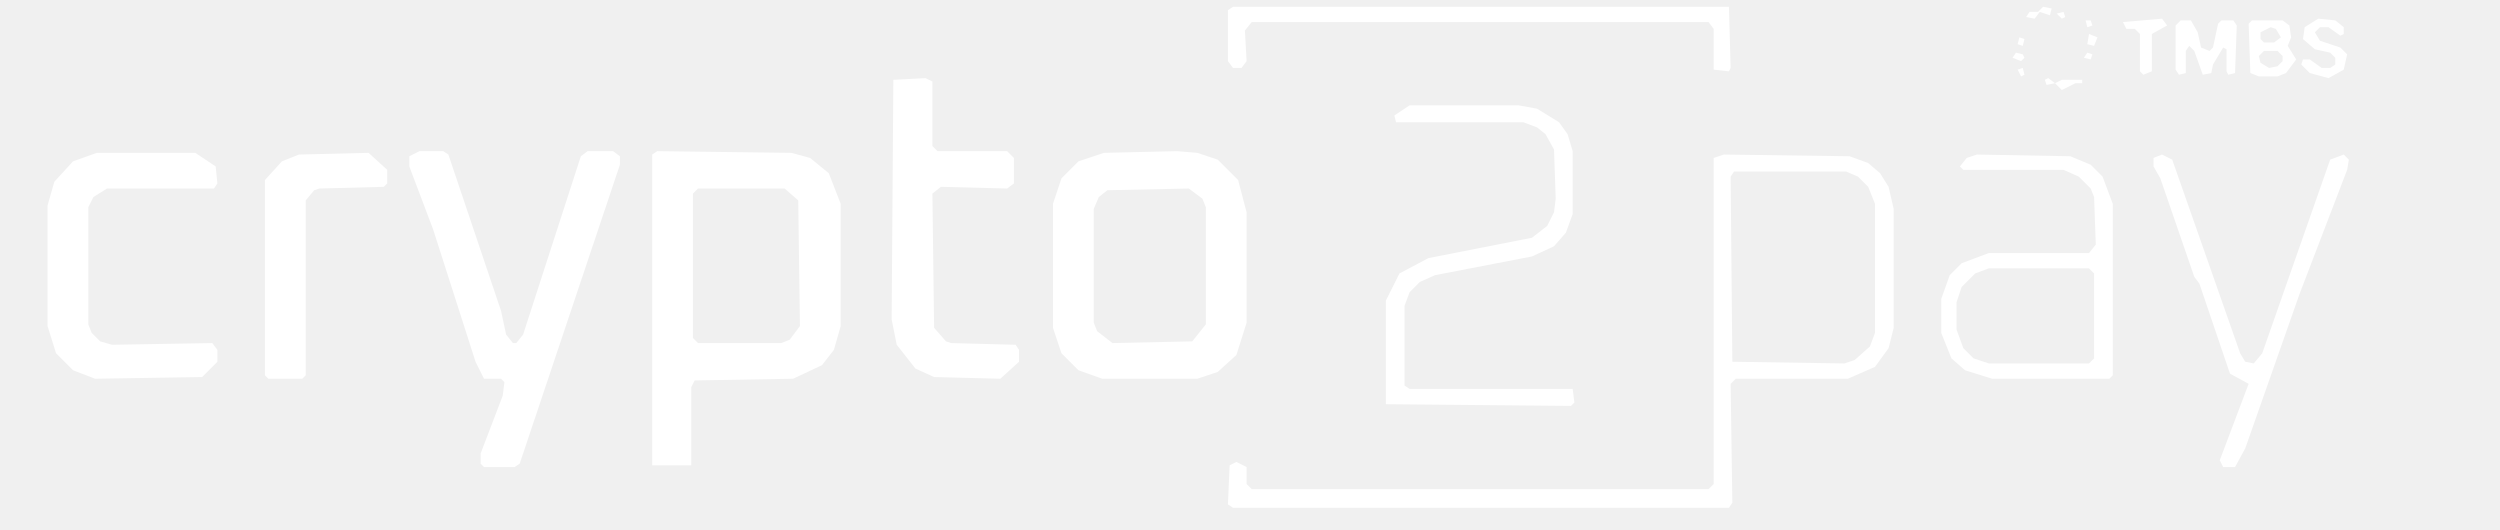
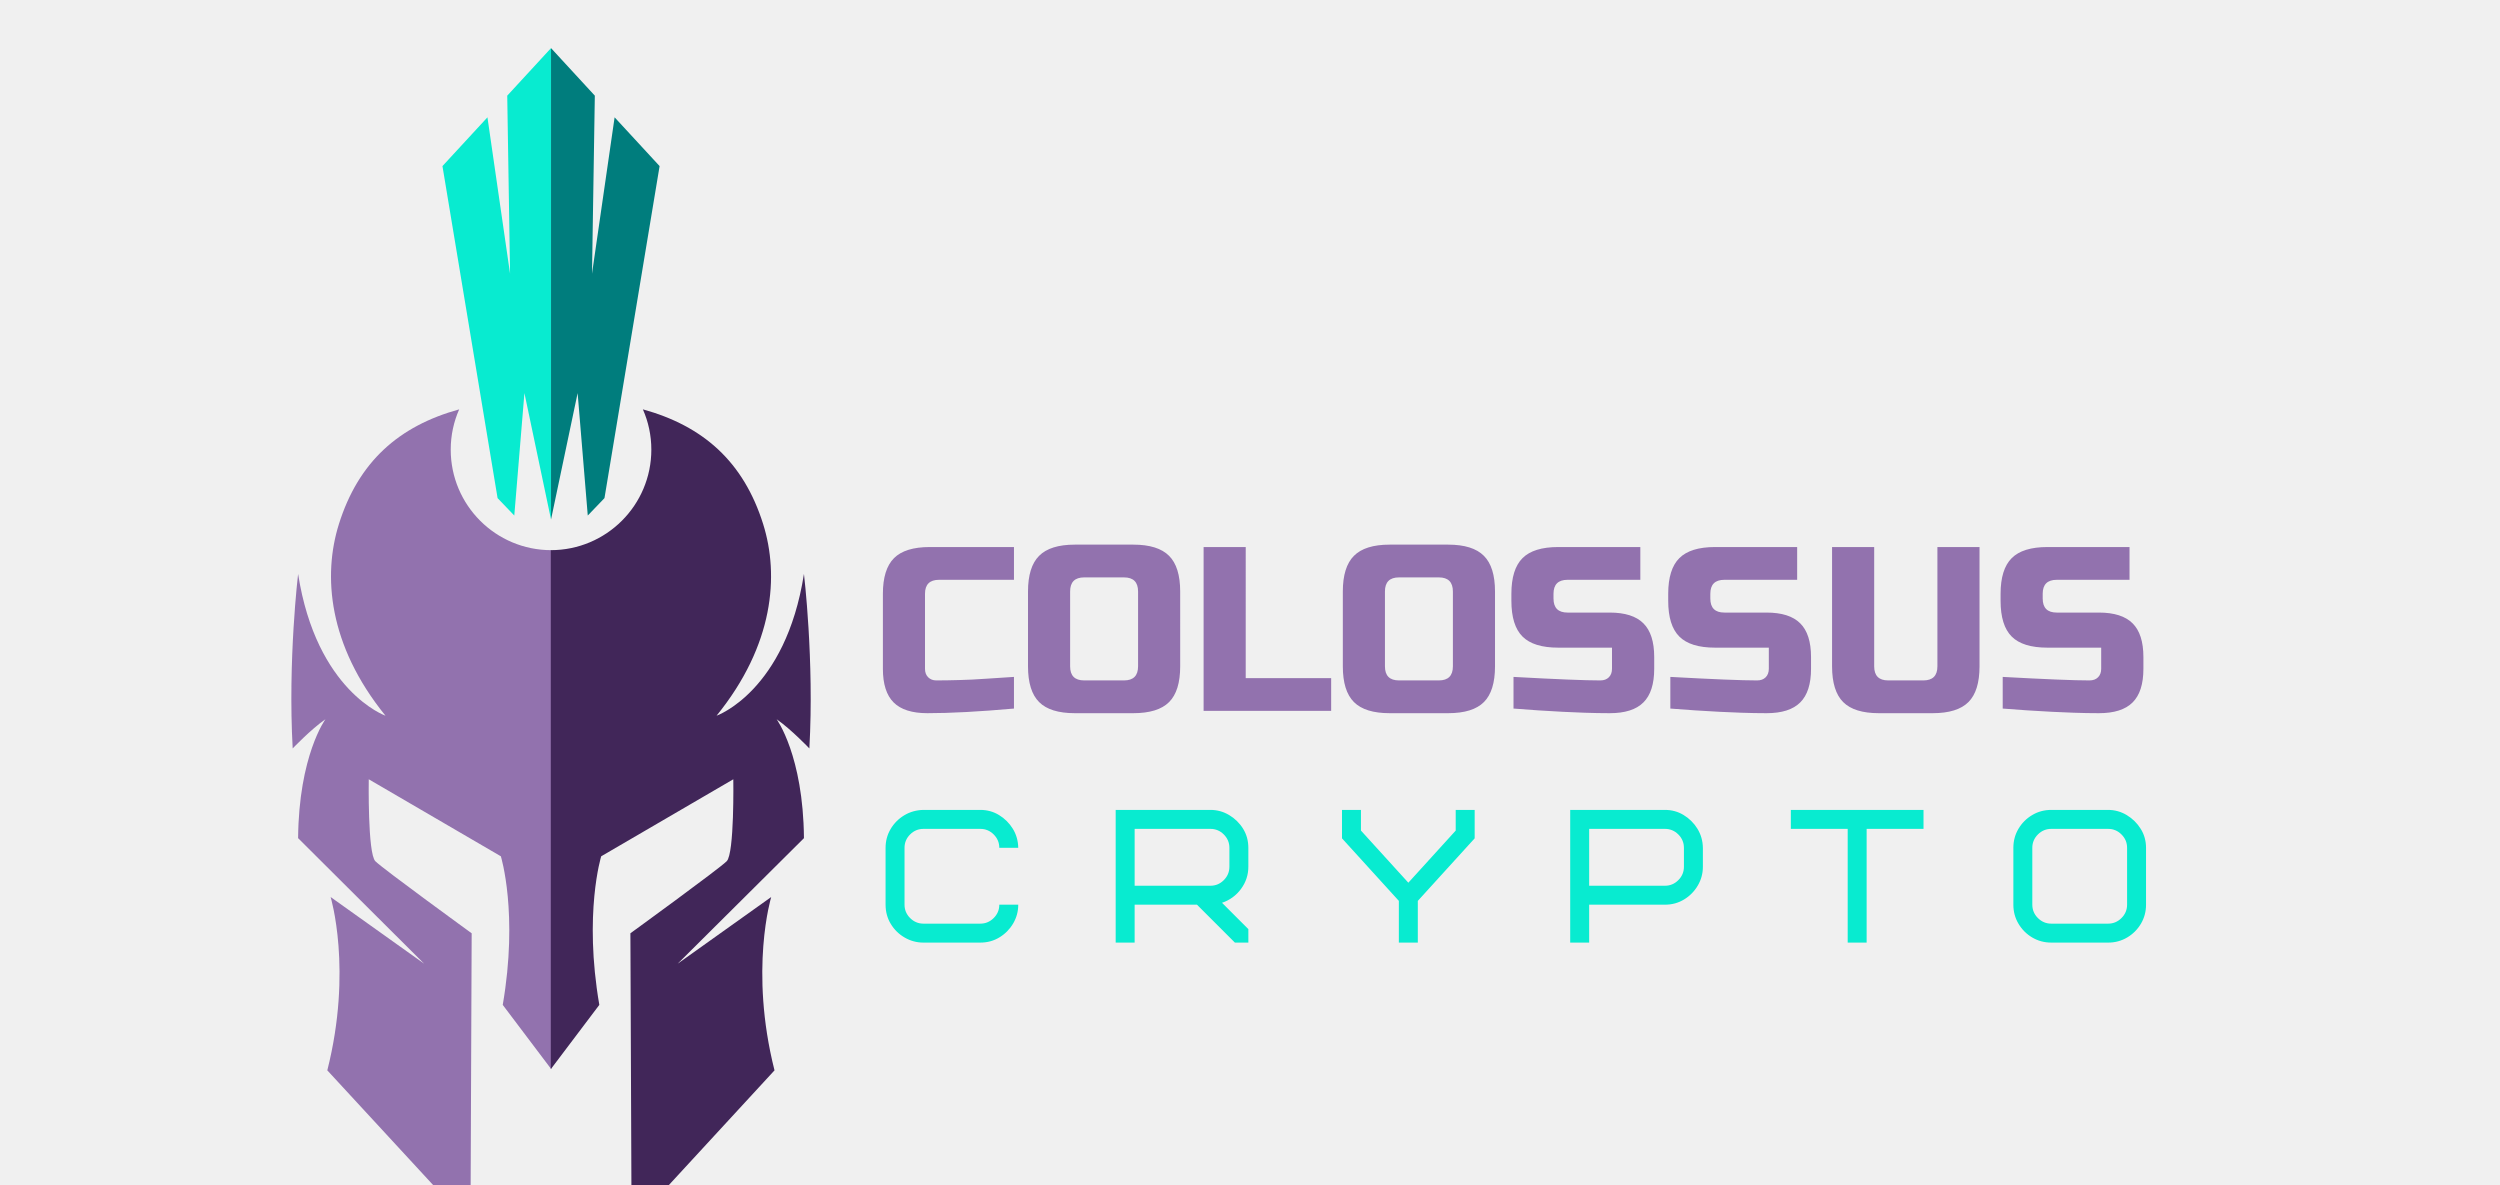
- <svg xmlns="http://www.w3.org/2000/svg" viewBox="0 0 368 78">
-   <path d="M 345.00,22.75 L 343.00,23.50 L 333.00,52.00 L 331.75,53.50 L 330.50,53.25 L 329.75,52.00 L 319.75,23.50 L 318.25,22.75 L 317.00,23.25 L 317.00,24.50 L 318.00,26.25 L 323.00,40.75 L 323.75,41.75 L 328.25,55.00 L 331.00,56.50 L 326.75,67.75 L 327.25,68.75 L 329.00,68.75 L 330.50,66.00 L 338.50,43.25 L 345.50,25.00 L 345.75,23.50 Z M 289.50,23.25 L 288.50,24.50 L 289.00,25.00 L 303.75,25.00 L 306.00,26.00 L 307.75,27.75 L 308.25,29.00 L 308.50,36.00 L 307.50,37.25 L 292.75,37.25 L 288.75,38.75 L 287.00,40.50 L 285.75,44.00 L 285.75,49.00 L 287.25,52.75 L 289.25,54.50 L 293.25,55.75 L 310.50,55.75 L 311.00,55.25 L 311.00,30.00 L 309.50,26.00 L 307.75,24.25 L 304.75,23.00 L 291.00,22.75 Z M 288.75,42.25 L 290.75,40.25 L 292.75,39.50 L 307.50,39.50 L 308.25,40.25 L 308.25,52.75 L 307.50,53.50 L 292.75,53.50 L 290.50,52.75 L 289.00,51.25 L 288.00,48.50 L 288.00,44.50 Z M 278.00,27.50 L 276.75,25.50 L 275.00,24.00 L 272.25,23.00 L 253.75,22.75 L 252.25,23.25 L 252.25,71.25 L 251.50,72.00 L 184.25,72.00 L 183.50,71.25 L 183.50,68.75 L 182.00,68.00 L 181.00,68.50 L 180.75,74.25 L 181.50,74.75 L 254.50,74.75 L 255.00,74.00 L 254.75,56.50 L 255.50,55.75 L 272.00,55.75 L 276.00,54.00 L 278.00,51.25 L 278.75,48.25 L 278.75,30.75 Z M 255.25,25.25 L 271.75,25.25 L 273.50,26.00 L 275.00,27.50 L 276.00,30.00 L 276.00,49.00 L 275.25,51.00 L 273.00,53.00 L 271.50,53.50 L 255.00,53.25 L 254.75,26.00 Z M 10.75,23.75 L 8.00,26.75 L 7.00,30.25 L 7.00,48.00 L 8.25,52.00 L 10.75,54.50 L 14.00,55.75 L 29.75,55.50 L 32.00,53.25 L 32.00,51.50 L 31.25,50.50 L 16.50,50.75 L 14.75,50.25 L 13.50,49.00 L 13.00,47.75 L 13.00,30.50 L 13.75,29.00 L 15.75,27.75 L 31.50,27.75 L 32.00,27.00 L 31.75,24.50 L 28.75,22.50 L 14.25,22.50 Z M 179.25,23.50 L 176.25,22.50 L 173.25,22.25 L 162.50,22.50 L 158.75,23.75 L 156.25,26.25 L 155.00,30.00 L 155.00,48.25 L 156.25,52.00 L 158.75,54.50 L 162.25,55.75 L 176.25,55.75 L 179.25,54.75 L 182.00,52.25 L 183.50,47.50 L 183.50,31.25 L 182.25,26.50 Z M 163.00,28.00 L 175.00,27.75 L 177.00,29.25 L 177.50,30.50 L 177.50,47.75 L 175.50,50.25 L 163.75,50.50 L 161.50,48.75 L 161.00,47.50 L 161.00,30.75 L 161.75,29.00 Z M 119.25,23.25 L 116.50,22.50 L 96.75,22.25 L 96.00,22.75 L 96.00,68.50 L 101.75,68.50 L 101.75,57.00 L 102.25,56.00 L 116.75,55.75 L 121.00,53.75 L 122.75,51.50 L 123.75,48.00 L 123.75,30.00 L 122.00,25.50 Z M 102.75,27.75 L 115.50,27.75 L 117.50,29.50 L 117.75,48.00 L 116.25,50.00 L 115.00,50.50 L 102.75,50.50 L 102.00,49.75 L 102.00,28.50 Z M 90.25,22.25 L 86.50,22.25 L 85.50,23.00 L 77.00,49.25 L 76.00,50.50 L 75.50,50.50 L 74.50,49.25 L 73.75,45.75 L 66.00,22.75 L 65.25,22.25 L 61.75,22.25 L 60.25,23.00 L 60.25,24.50 L 63.75,33.75 L 70.00,53.25 L 71.25,55.75 L 73.75,55.75 L 74.25,56.25 L 74.00,58.25 L 70.75,66.75 L 70.75,68.25 L 71.25,68.75 L 75.75,68.75 L 76.50,68.25 L 91.25,24.25 L 91.25,23.00 Z M 54.25,22.50 L 44.00,22.75 L 41.50,23.75 L 39.00,26.50 L 39.00,55.25 L 39.50,55.75 L 44.50,55.75 L 45.00,55.25 L 45.00,29.50 L 46.25,28.00 L 47.00,27.75 L 56.50,27.50 L 57.00,27.00 L 57.00,25.00 Z M 205.25,17.00 L 205.50,18.00 L 224.25,18.00 L 226.25,18.75 L 227.50,19.75 L 228.75,22.00 L 229.00,29.25 L 228.75,31.25 L 227.75,33.25 L 225.50,35.00 L 210.25,38.00 L 206.00,40.25 L 204.00,44.25 L 204.00,59.50 L 231.25,59.75 L 231.75,59.25 L 231.50,57.25 L 207.50,57.25 L 206.75,56.75 L 206.75,45.00 L 207.50,43.00 L 209.00,41.50 L 211.25,40.50 L 225.50,37.75 L 228.75,36.25 L 230.50,34.25 L 231.50,31.50 L 231.50,22.25 L 230.75,19.75 L 229.50,18.00 L 226.25,16.00 L 223.50,15.50 L 207.50,15.50 Z M 301.00,11.75 L 301.25,12.50 L 302.50,12.25 L 303.50,13.25 L 305.50,12.25 L 306.50,12.25 L 306.50,11.75 L 303.50,11.75 L 302.50,12.25 L 301.50,11.50 Z M 131.50,11.75 L 131.25,47.00 L 132.00,50.75 L 134.75,54.25 L 137.50,55.50 L 147.25,55.75 L 150.00,53.25 L 150.00,51.50 L 149.50,50.75 L 140.00,50.50 L 139.25,50.25 L 137.50,48.25 L 137.25,28.50 L 138.50,27.50 L 148.25,27.75 L 149.25,27.00 L 149.25,23.25 L 148.25,22.25 L 138.00,22.25 L 137.25,21.50 L 137.25,12.00 L 136.25,11.50 Z M 297.75,10.00 L 297.00,10.25 L 297.50,11.25 L 298.00,11.00 Z M 307.25,7.75 L 306.75,8.50 L 307.75,8.75 L 308.00,8.00 Z M 296.75,7.75 L 296.25,8.50 L 297.50,9.00 L 298.00,8.50 L 297.75,8.00 Z M 297.25,5.50 L 297.00,6.50 L 297.75,6.75 L 298.00,5.75 Z M 307.50,5.00 L 307.25,6.50 L 308.25,6.75 L 308.75,5.50 Z M 331.50,3.00 L 331.00,3.50 L 331.25,10.75 L 332.50,11.25 L 335.25,11.25 L 336.50,10.75 L 338.00,8.75 L 336.75,6.75 L 337.25,5.50 L 337.00,3.75 L 336.00,3.00 Z M 332.50,8.25 L 333.25,7.50 L 335.25,7.50 L 336.00,8.25 L 336.00,9.00 L 335.25,9.75 L 334.00,10.00 L 332.75,9.25 Z M 332.75,4.75 L 334.25,4.00 L 335.00,4.25 L 335.75,5.50 L 334.75,6.25 L 333.25,6.25 L 332.75,5.75 Z M 320.25,3.75 L 320.25,10.25 L 320.75,11.00 L 321.75,10.75 L 321.75,7.50 L 322.25,6.75 L 323.00,7.50 L 324.25,11.00 L 325.50,10.75 L 325.75,9.50 L 327.25,7.00 L 327.75,7.25 L 327.75,10.50 L 328.00,11.00 L 329.00,10.75 L 329.25,3.75 L 328.75,3.00 L 327.00,3.00 L 326.50,3.50 L 325.75,7.00 L 325.25,7.50 L 324.00,7.00 L 323.50,4.75 L 322.50,3.00 L 321.00,3.00 Z M 307.00,3.00 L 307.25,4.00 L 308.00,3.75 L 307.75,3.00 Z M 341.25,2.75 L 339.25,4.00 L 339.00,5.75 L 340.75,7.25 L 343.00,7.75 L 343.75,8.50 L 343.75,9.50 L 343.00,10.00 L 341.75,10.00 L 340.00,8.75 L 339.00,8.75 L 338.75,9.50 L 340.00,10.75 L 342.75,11.50 L 345.00,10.25 L 345.50,8.00 L 344.50,7.00 L 341.50,6.00 L 340.75,4.75 L 341.50,4.00 L 342.75,4.00 L 344.50,5.25 L 345.00,5.00 L 345.00,4.00 L 343.75,3.00 Z M 318.25,2.75 L 312.50,3.25 L 313.00,4.25 L 314.25,4.25 L 315.00,5.00 L 315.00,10.50 L 315.50,11.00 L 316.75,10.50 L 316.75,5.00 L 319.00,3.75 Z M 302.75,2.00 L 303.50,2.75 L 304.00,2.50 L 303.75,1.75 Z M 302.00,1.25 L 300.75,1.00 L 300.00,1.75 L 298.75,1.75 L 298.25,2.50 L 299.50,2.75 L 300.25,1.75 L 301.75,2.25 Z M 180.75,1.50 L 180.75,9.00 L 181.50,10.00 L 182.75,10.00 L 183.50,9.00 L 183.25,4.50 L 184.25,3.25 L 251.50,3.25 L 252.25,4.25 L 252.25,10.25 L 254.50,10.50 L 254.75,10.00 L 254.50,1.00 L 181.50,1.00 Z" fill="#FFFFFF" fill-rule="evenodd" />
+ <svg xmlns="http://www.w3.org/2000/svg" width="422" height="200" viewBox="40 80 320 200" fill="none">
+   <g clip-path="url(#a)">
+     <path fill="#08ebd0" d="m82.012 88.121-7.39 8.027.476 30.051-3.817-26.394-7.594 8.23 9.305 56.047 2.82 2.941 1.711-20.671 4.489 21.347Zm0 0" fill-rule="evenodd" />
+   </g>
+   <g clip-path="url(#b)">
+     <path fill="#007d7d" d="m82.012 88.121 7.394 8.027-.476 30.051 3.816-26.394 7.594 8.23-9.305 56.047-2.82 2.941-1.711-20.671-4.492 21.347Zm0 0" fill-rule="evenodd" />
+   </g>
+   <g clip-path="url(#c)">
+     <path fill="#9272ae" d="M46.2 168.492c-2.704 8.63-1.829 20.356 7.87 32.32 0 0-11.648-4.097-14.75-23.93 0 0-1.746 14.548-.914 29.454 0 0 3.063-3.219 5.528-4.93 0 0-4.493 6.121-4.614 20.074l21.27 21.188-15.781-11.25s3.734 12.281-.559 29.258l24.168 26.195.2-49.332s-14.946-10.851-16.259-12.164c-1.312-1.312-1.113-13.832-1.113-13.832l22.3 13s2.981 9.617.317 25.082l8.192 10.852v-87.61c-9.383 0-16.973-7.594-16.973-16.972 0-2.426.516-4.73 1.43-6.797-10.215 2.82-17.012 8.863-20.313 19.394m0 0" fill-rule="evenodd" />
+   </g>
+   <g clip-path="url(#d)">
+     <path fill="#412659" d="M117.828 168.492c2.703 8.63 1.828 20.356-7.871 32.32 0 0 11.648-4.097 14.75-23.93 0 0 1.746 14.548.914 29.454 0 0-3.062-3.219-5.527-4.93 0 0 4.492 6.121 4.613 20.074l-21.309 21.188 15.782-11.25s-3.735 12.281.558 29.258L95.61 286.87l-.199-49.332s14.945-10.851 16.258-12.164 1.113-13.832 1.113-13.832l-22.3 13s-2.981 9.617-.317 25.082l-8.191 10.852v-87.61c9.382 0 16.972-7.594 16.972-16.972 0-2.426-.515-4.73-1.43-6.797 10.215 2.82 17.012 8.863 20.313 19.394m0 0" fill-rule="evenodd" />
+   </g>
+   <path d="M160.157 199.606q-8.813.78-14.61.78c-2.585 0-4.484-.6-5.702-1.812q-1.815-1.81-1.813-5.687V180.23c0-2.757.625-4.765 1.875-6.015q1.873-1.875 6.031-1.875h14.22v5.531h-12.642c-1.586 0-2.376.79-2.376 2.36v12.655q-.001.909.532 1.437.543.533 1.375.531.827 0 1.812-.015a97 97 0 0 0 2.047-.047q1.079-.045 2.156-.078a91 91 0 0 0 2.813-.172q1.715-.123 4.281-.281Zm20.949-19.766q-.001-2.374-2.375-2.375h-6.718q-2.378.001-2.376 2.375v12.64c0 1.586.79 2.375 2.376 2.375h6.718c1.582 0 2.375-.789 2.375-2.375Zm7.11 12.64q0 4.159-1.875 6.032t-6.032 1.874h-9.875c-2.773 0-4.78-.625-6.03-1.875q-1.877-1.872-1.877-6.031v-12.64c0-2.758.625-4.766 1.875-6.016q1.873-1.889 6.031-1.89h9.875q4.156.002 6.032 1.89c1.25 1.25 1.875 3.258 1.875 6.016Zm11.061 1.985h14.422v5.531h-21.531V172.34h7.11Zm34.971-14.625q-.001-2.374-2.375-2.375h-6.718q-2.378.001-2.376 2.375v12.64c0 1.586.79 2.375 2.376 2.375h6.718c1.582 0 2.375-.789 2.375-2.375Zm7.11 12.64q0 4.159-1.875 6.032t-6.032 1.874h-9.875c-2.773 0-4.78-.625-6.03-1.875q-1.877-1.872-1.877-6.031v-12.64c0-2.758.625-4.766 1.875-6.016q1.873-1.889 6.031-1.89h9.875q4.156.002 6.032 1.89c1.25 1.25 1.875 3.258 1.875 6.016Zm3.123 1.782c7.219.398 12.101.593 14.656.593q.904.001 1.438-.53.528-.53.53-1.438v-3.563h-9.076c-2.774 0-4.781-.625-6.031-1.875q-1.875-1.873-1.876-6.031v-1.188c0-2.757.626-4.765 1.876-6.015s3.257-1.875 6.03-1.875h13.86v5.531h-12.282c-1.586 0-2.375.79-2.375 2.36v.796c0 1.586.789 2.375 2.375 2.375h7.11q3.871.001 5.687 1.813 1.827 1.814 1.828 5.687v1.985q0 3.878-1.828 5.687-1.816 1.815-5.689 1.813-2.014-.001-4.264-.079l-3.641-.155a283 283 0 0 1-8.328-.547Zm26.472 0c7.219.398 12.101.593 14.656.593q.904.001 1.438-.53.528-.53.53-1.438v-3.563h-9.076c-2.774 0-4.781-.625-6.031-1.875q-1.875-1.873-1.876-6.031v-1.188c0-2.757.626-4.765 1.876-6.015s3.257-1.875 6.03-1.875h13.86v5.531h-12.282c-1.586 0-2.375.79-2.375 2.36v.796c0 1.586.789 2.375 2.375 2.375h7.11q3.871.001 5.687 1.813 1.827 1.814 1.828 5.687v1.985q0 3.878-1.828 5.687-1.816 1.815-5.689 1.813-2.014-.001-4.264-.079l-3.641-.155a283 283 0 0 1-8.328-.547Zm45.081-21.922h7.11v20.14q0 4.159-1.875 6.032t-6.032 1.874h-9.078q-4.158 0-6.031-1.874-1.875-1.873-1.875-6.032v-20.14h7.11v20.14c0 1.586.788 2.375 2.374 2.375h5.922c1.582 0 2.375-.789 2.375-2.375Zm11.023 21.922c7.219.398 12.101.593 14.656.593q.904.001 1.438-.53.528-.53.53-1.438v-3.563h-9.076c-2.774 0-4.781-.625-6.031-1.875q-1.875-1.873-1.876-6.031v-1.188c0-2.757.626-4.765 1.876-6.015s3.257-1.875 6.03-1.875h13.86v5.531h-12.282c-1.586 0-2.375.79-2.375 2.36v.796c0 1.586.789 2.375 2.375 2.375h7.11q3.871.001 5.687 1.813 1.827 1.814 1.828 5.687v1.985q0 3.878-1.828 5.687-1.816 1.815-5.689 1.813-2.014-.001-4.264-.079l-3.641-.155a283 283 0 0 1-8.328-.547Zm0 0" fill="#9272ae" />
+   <path d="M144.884 216.712h9.597q1.729 0 3.153.867a6.95 6.95 0 0 1 2.32 2.3c.594.961.906 2.04.926 3.235h-3.2c0-.875-.312-1.629-.945-2.258q-.942-.942-2.254-.941h-9.597q-1.314-.001-2.258.941-.943.945-.942 2.258v9.598q0 1.312.942 2.253.945.945 2.258.946h9.597q1.311-.001 2.254-.946.948-.941.946-2.253h3.199q.001 1.693-.848 3.152a6.7 6.7 0 0 1-2.305 2.351q-1.452.896-3.246.895h-9.597a6.2 6.2 0 0 1-3.168-.848 6.5 6.5 0 0 1-2.352-2.304q-.879-1.454-.879-3.246v-9.598c0-1.152.282-2.211.848-3.168a6.55 6.55 0 0 1 2.3-2.32q1.459-.88 3.25-.914m51.64 9.601v-3.2q-.002-1.312-.945-2.257-.944-.942-2.254-.941h-12.798v9.597h12.797q1.311 0 2.254-.945.944-.943.945-2.254m3.201 12.797h-2.274l-6.399-6.398h-10.523v6.398h-3.201v-22.398h15.997q1.694 0 3.152.867a6.9 6.9 0 0 1 2.352 2.3q.895 1.442.894 3.235v3.2q0 2.044-1.23 3.726a6.5 6.5 0 0 1-3.215 2.35l4.445 4.446Zm38.2-17.598-9.597 10.559v7.039h-3.2v-7.04l-9.597-10.557v-4.8h3.199v3.488l8 8.8 7.996-8.8v-3.488h3.2Zm35.324 4.801v-3.2q-.002-1.312-.945-2.257-.944-.942-2.254-.941H257.25v9.597h12.797q1.311 0 2.254-.945.944-.943.945-2.254m3.2-3.2v3.2q0 1.694-.849 3.149a6.65 6.65 0 0 1-2.304 2.355q-1.454.893-3.246.895H257.25v6.398h-3.2v-22.398h15.997q1.728 0 3.152.867a6.95 6.95 0 0 1 2.32 2.3c.594.961.907 2.04.926 3.235m37.245-3.199h-9.601v19.195h-3.2v-19.195h-9.597v-3.203h22.398Zm34.362 12.797v-9.598q.002-1.314-.946-2.258-.942-.942-2.254-.941h-9.597q-1.314-.001-2.258.941-.943.945-.942 2.258v9.598q0 1.312.942 2.253.945.945 2.258.946h9.597q1.311-.001 2.254-.946.948-.941.946-2.253m3.199-9.598v9.598c0 1.171-.29 2.246-.863 3.214a6.54 6.54 0 0 1-2.32 2.32 6.2 6.2 0 0 1-3.217.864h-9.596q-1.763-.002-3.215-.863a6.54 6.54 0 0 1-2.32-2.32c-.579-.97-.864-2.044-.864-3.215v-9.598c0-1.176.285-2.246.864-3.219a6.5 6.5 0 0 1 2.32-2.316q1.452-.867 3.215-.867h9.597q1.694.002 3.153.882a7 7 0 0 1 2.351 2.32q.896 1.436.895 3.2m0 0" fill="#08ebd0" />
</svg>
